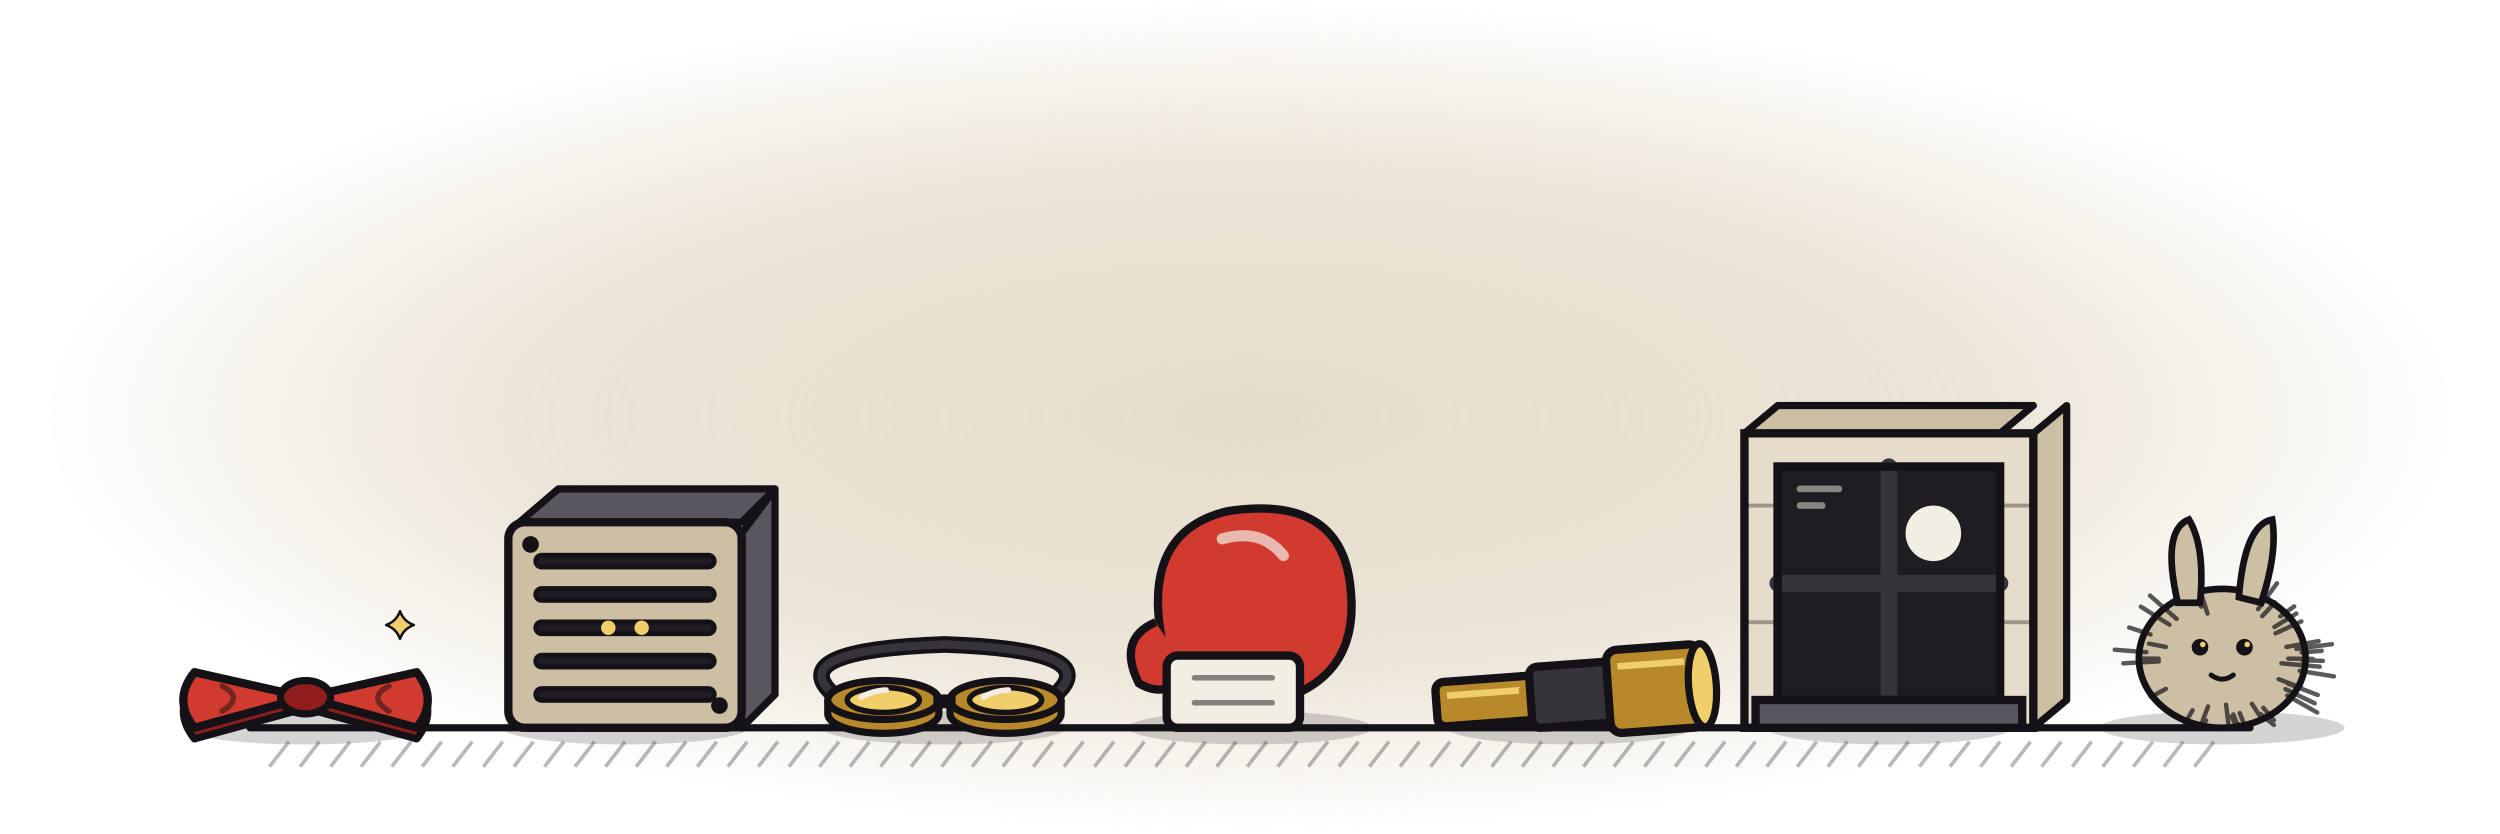
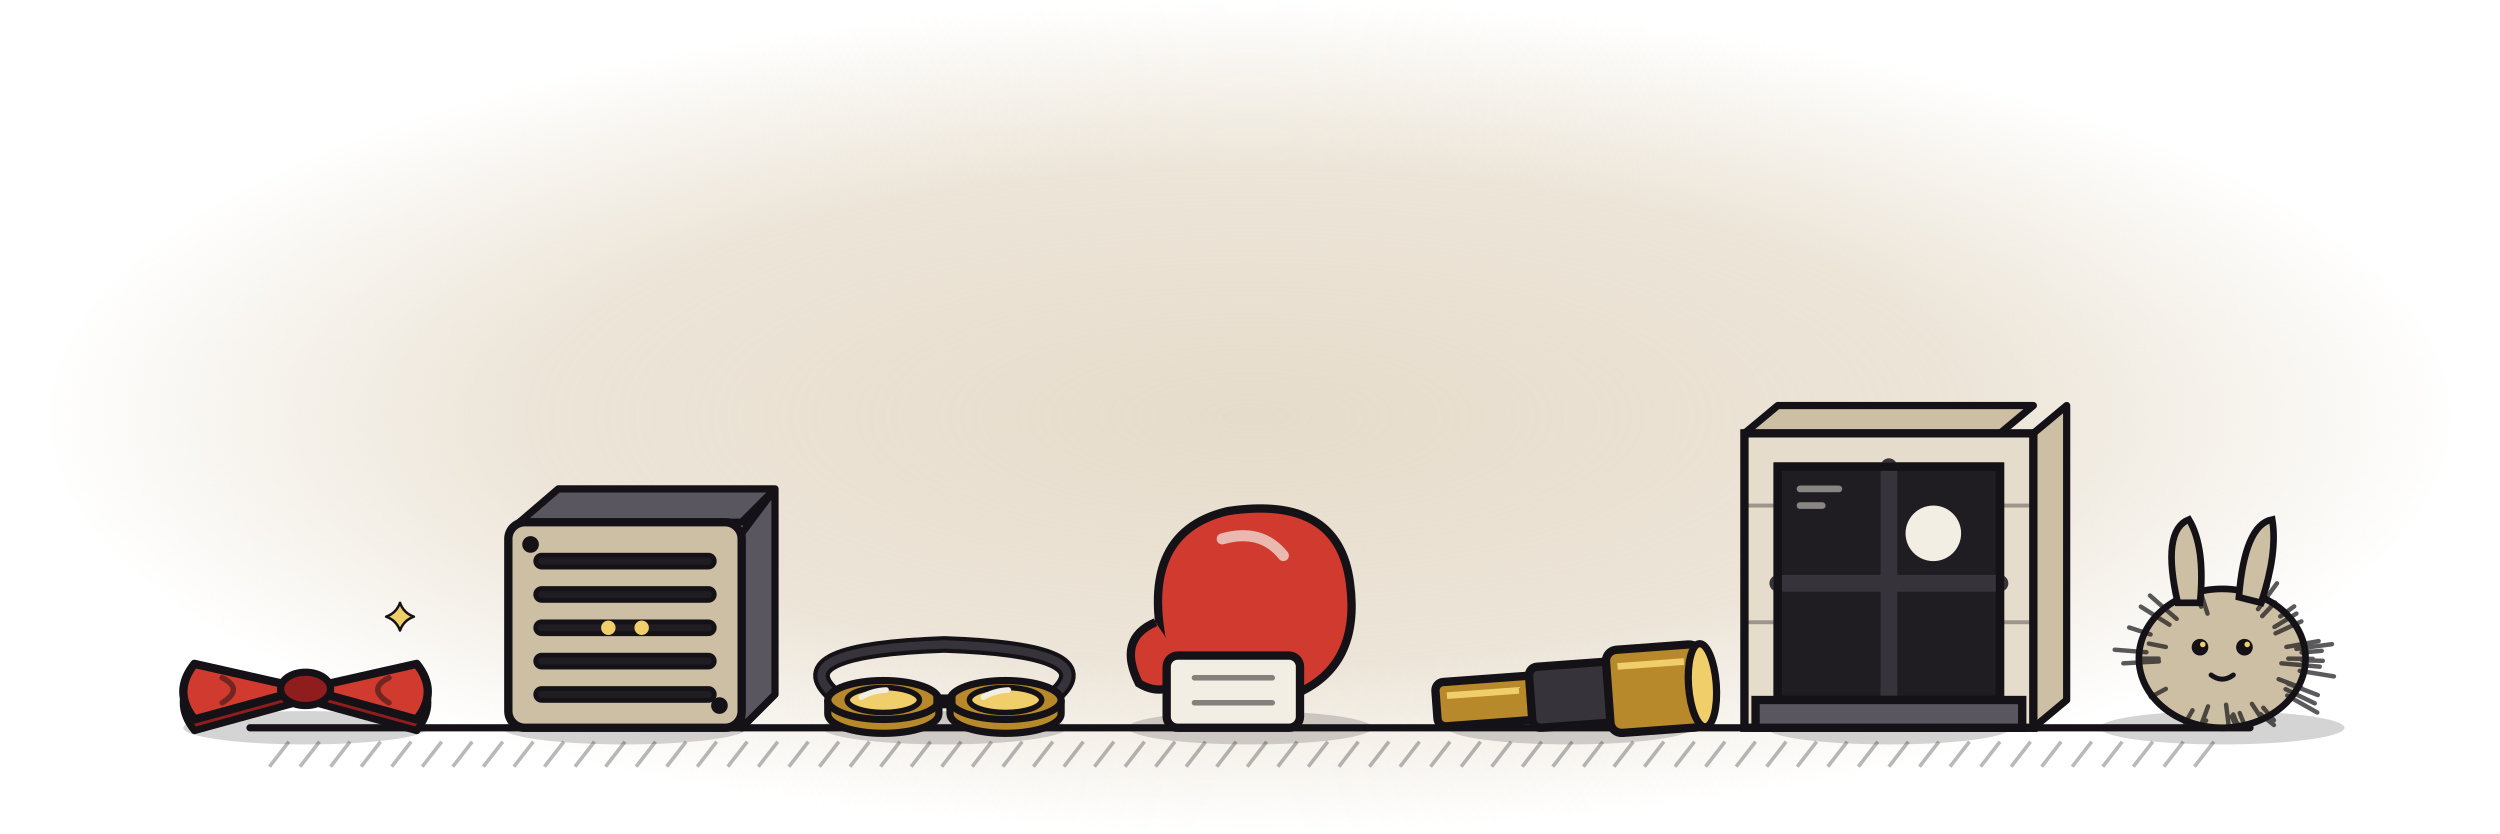
<svg xmlns="http://www.w3.org/2000/svg" viewBox="0 0 900 300" role="img" aria-label="Seven tools of the trade: bow tie, vent, goggles, glove, spyglass, window and dust bunny">
  <defs>
    <radialGradient id="cr-glow" cx="50%" cy="50%" r="50%">
      <stop offset="0" stop-color="#e6dccb" />
      <stop offset=".6" stop-color="#e6dccb" stop-opacity=".75" />
      <stop offset="1" stop-color="#e6dccb" stop-opacity="0" />
    </radialGradient>
  </defs>
  <ellipse cx="450" cy="150" rx="432" ry="150" fill="url(#cr-glow)" />
  <path d="M90 262H810" stroke="#141216" stroke-width="2.6" stroke-linecap="round" />
  <path d="M104 267l-7 9M115 267l-7 9M126 267l-7 9M137 267l-7 9M148 267l-7 9M159 267l-7 9M170 267l-7 9M181 267l-7 9M192 267l-7 9M203 267l-7 9M214 267l-7 9M225 267l-7 9M236 267l-7 9M247 267l-7 9M258 267l-7 9M269 267l-7 9M280 267l-7 9M291 267l-7 9M302 267l-7 9M313 267l-7 9M324 267l-7 9M335 267l-7 9M346 267l-7 9M357 267l-7 9M368 267l-7 9M379 267l-7 9M390 267l-7 9M401 267l-7 9M412 267l-7 9M423 267l-7 9M434 267l-7 9M445 267l-7 9M456 267l-7 9M467 267l-7 9M478 267l-7 9M489 267l-7 9M500 267l-7 9M511 267l-7 9M522 267l-7 9M533 267l-7 9M544 267l-7 9M555 267l-7 9M566 267l-7 9M577 267l-7 9M588 267l-7 9M599 267l-7 9M610 267l-7 9M621 267l-7 9M632 267l-7 9M643 267l-7 9M654 267l-7 9M665 267l-7 9M676 267l-7 9M687 267l-7 9M698 267l-7 9M709 267l-7 9M720 267l-7 9M731 267l-7 9M742 267l-7 9M753 267l-7 9M764 267l-7 9M775 267l-7 9M786 267l-7 9M797 267l-7 9" stroke="#141216" stroke-width="1.3" opacity=".3" />
  <ellipse cx="110" cy="262" rx="44" ry="6" fill="#141216" opacity="0.18" />
  <ellipse cx="225" cy="262" rx="44" ry="6" fill="#141216" opacity="0.18" />
  <ellipse cx="340" cy="262" rx="44" ry="6" fill="#141216" opacity="0.18" />
  <ellipse cx="450" cy="262" rx="44" ry="6" fill="#141216" opacity="0.18" />
  <ellipse cx="565" cy="262" rx="44" ry="6" fill="#141216" opacity="0.18" />
  <ellipse cx="680" cy="262" rx="44" ry="6" fill="#141216" opacity="0.18" />
  <ellipse cx="800" cy="262" rx="44" ry="6" fill="#141216" opacity="0.18" />
-   <path d="M110 255l-40 -9q-8 10 0 20zM110 255l40 -9q8 10 0 20z" fill="#8f1d1d" stroke="#141216" stroke-width="2.6" stroke-linejoin="round" />
-   <path d="M110 251l-40 -9q-8 10 0 20zM110 251l40 -9q8 10 0 20z" fill="#d13a2f" stroke="#141216" stroke-width="3" stroke-linejoin="round" />
-   <ellipse cx="110" cy="251" rx="9" ry="6" fill="#8f1d1d" stroke="#141216" stroke-width="2.6" />
-   <path d="M80 247q8 4 0 9M140 247q-8 4 0 9" stroke="#141216" stroke-width="2" fill="none" stroke-linecap="round" stroke-linejoin="round" opacity=".5" />
-   <path d="M144 220Q145.3 223.7 149 225Q145.3 226.3 144 230Q142.7 226.3 139 225Q142.7 223.7 144 220z" fill="#f0cf6b" stroke="#141216" stroke-width="0.9" stroke-linejoin="round" />
+   <path d="M110 252l-40 -9q-8 10 0 20zM110 252l40 -9q8 10 0 20z" fill="#8f1d1d" stroke="#141216" stroke-width="2.6" stroke-linejoin="round" />
+   <path d="M110 248l-40 -9q-8 10 0 20zM110 248l40 -9q8 10 0 20z" fill="#d13a2f" stroke="#141216" stroke-width="3" stroke-linejoin="round" />
+   <ellipse cx="110" cy="248" rx="9" ry="6" fill="#8f1d1d" stroke="#141216" stroke-width="2.6" />
+   <path d="M80 244q8 4 0 9M140 244q-8 4 0 9" stroke="#141216" stroke-width="2" fill="none" stroke-linecap="round" stroke-linejoin="round" opacity=".5" />
+   <path d="M144 217Q145.3 220.7 149 222Q145.3 223.3 144 227Q142.7 223.3 139 222Q142.7 220.7 144 217z" fill="#f0cf6b" stroke="#141216" stroke-width="0.9" stroke-linejoin="round" />
  <path d="M187 188l14 -12h78l-12 12zM267 192l12 -16V250l-12 12z" fill="#5a5660" stroke="#141216" stroke-width="2.6" stroke-linejoin="round" />
  <rect x="183" y="188" width="84" height="74" rx="6" fill="#cdbfa4" stroke="#141216" stroke-width="3" />
  <path d="M195 202h60M195 214h60M195 226h60M195 238h60M195 250h60" stroke="#141216" stroke-width="6" fill="none" stroke-linecap="round" stroke-linejoin="round" />
  <path d="M195 202h60M195 214h60M195 226h60M195 238h60M195 250h60" stroke="#1f1d22" stroke-width="2.5" fill="none" stroke-linecap="round" stroke-linejoin="round" />
  <circle cx="191" cy="196" r="3" fill="#141216" />
  <circle cx="259" cy="254" r="3" fill="#141216" />
  <circle cx="219" cy="226" r="2.6" fill="#f0cf6b" />
  <circle cx="231" cy="226" r="2.6" fill="#f0cf6b" />
  <path d="M300 250Q282 234 340 232Q398 234 380 250" stroke="#141216" stroke-width="6" fill="none" stroke-linecap="round" stroke-linejoin="round" />
  <path d="M300 250Q282 234 340 232Q398 234 380 250" stroke="#36343a" stroke-width="3" fill="none" stroke-linecap="round" stroke-linejoin="round" />
  <path d="M298 252v5a20 7 0 0 0 40 0v-5" fill="#b8892a" stroke="#141216" stroke-width="2.6" />
  <ellipse cx="318" cy="252" rx="20" ry="7" fill="#b8892a" stroke="#141216" stroke-width="2.6" />
  <ellipse cx="318" cy="252" rx="13" ry="4.5" fill="#f0cf6b" stroke="#141216" stroke-width="2" />
  <path d="M310 251q4 -2.4 9 -2.6" stroke="#f3eee4" stroke-width="2" fill="none" stroke-linecap="round" />
  <path d="M342 252v5a20 7 0 0 0 40 0v-5" fill="#b8892a" stroke="#141216" stroke-width="2.6" />
  <ellipse cx="362" cy="252" rx="20" ry="7" fill="#b8892a" stroke="#141216" stroke-width="2.6" />
  <ellipse cx="362" cy="252" rx="13" ry="4.5" fill="#f0cf6b" stroke="#141216" stroke-width="2" />
  <path d="M354 251q4 -2.4 9 -2.6" stroke="#f3eee4" stroke-width="2" fill="none" stroke-linecap="round" />
  <rect x="336" y="250" width="8" height="5" fill="#141216" />
  <path d="M420 238q-12 -46 22 -54q40 -6 44 26q4 30 -20 40z" fill="#d13a2f" stroke="#141216" stroke-width="3" stroke-linejoin="round" />
  <path d="M416 224q-14 6 -6 22q10 6 18 -4" fill="#d13a2f" stroke="#141216" stroke-width="3" />
  <rect x="420" y="236" width="48" height="26" rx="4" fill="#f3eee4" stroke="#141216" stroke-width="3" />
  <path d="M430 244h28M430 253h28" stroke="#141216" stroke-width="2" fill="none" stroke-linecap="round" stroke-linejoin="round" opacity=".5" />
  <path d="M440 194q14 -4 22 6" stroke="#f3eee4" stroke-width="4" fill="none" stroke-linecap="round" opacity=".7" />
  <g transform="rotate(-4.2 565 250.2)">
    <rect x="517" y="242.2" width="36" height="16" rx="3" fill="#b8892a" stroke="#141216" stroke-width="3" />
    <rect x="551" y="239.2" width="30" height="22" rx="3" fill="#36343a" stroke="#141216" stroke-width="3" />
    <rect x="579" y="235.2" width="34" height="30" rx="4" fill="#b8892a" stroke="#141216" stroke-width="3" />
    <ellipse cx="613" cy="250.2" rx="5" ry="15" fill="#f0cf6b" stroke="#141216" stroke-width="2.6" />
    <path d="M521 247.2h26M583 241.2h24" stroke="#f0cf6b" stroke-width="2.4" />
  </g>
  <path d="M628 156l12 -10h92l-12 10zM732 156l12 -10V252l-12 10z" fill="#cdbfa4" stroke="#141216" stroke-width="2.6" stroke-linejoin="round" />
  <rect x="628" y="156" width="104" height="106" fill="#e6dccb" stroke="#141216" stroke-width="3" />
  <path d="M628 182h12M720 182h12M628 224h12M720 224h12" stroke="#141216" stroke-width="1.4" fill="none" stroke-linecap="round" stroke-linejoin="round" opacity=".35" />
  <rect x="640" y="168" width="80" height="84" fill="#1f1d22" stroke="#141216" stroke-width="3" />
  <circle cx="696" cy="192" r="10" fill="#f3eee4" />
  <path d="M680 168v84M640 210h80" stroke="#36343a" stroke-width="6" fill="none" stroke-linecap="round" stroke-linejoin="round" />
  <rect x="640" y="168" width="80" height="84" fill="none" stroke="#141216" stroke-width="3" />
  <rect x="632" y="252" width="96" height="10" fill="#5a5660" stroke="#141216" stroke-width="3" />
  <path d="M648 176l14 -0M648 182l8 0" stroke="#f3eee4" stroke-width="2.4" fill="none" stroke-linecap="round" stroke-linejoin="round" opacity=".5" />
  <ellipse cx="800" cy="237" rx="30" ry="25" fill="#cdbfa4" stroke="#141216" stroke-width="2.4" />
  <path d="M801.4 253.7L802.3 261M823.8 237.1L832.6 237.2M804.9 259.8L806 261M823.4 250.4L834.2 256.5M779.7 248L774.3 250.9M794.7 220.9L792.3 213.4M823.7 246.1L834.4 250.2M781 224.9L770.7 218.4M820.3 244.5L828.5 247.6M772.7 234.8L761.3 233.9M783.6 222.8L779.3 219.1M812.9 219.3L819.7 210M789.3 255.7L786.6 260.4M820.9 221.9L825.9 218.3M780.8 220.4L774 214.4M814.8 254.8L818.6 259.3M826.7 233.6L839.5 231.9M818.8 225.7L826.7 220.9M810.7 253.4L813.9 258.3M774.2 228.4L766.5 225.9M828.6 234.9L835.8 234.3M814.4 221.8L819 216.9M812.9 216.5L816.3 211.2M813.7 257L818.6 261M777.2 238.1L764.4 238.8M821.3 238.8L835.1 240M823.1 232.9L834.7 230.8M806.3 256.7L808 261M779.7 232.9L773.6 231.7M803.4 257.9L804.8 261M777.1 237.1L770.9 237.1M807.8 215.6L810.8 207.3M792.4 218.4L789.9 212.6M794.2 259.4L792.3 261M794.9 254.3L792.4 261M828.8 237.7L836.2 237.9M827.9 241.5L840.2 243.5M804 257.2L805.5 261M819.2 228L828.5 223.7M822.8 248.1L833.3 253.2" stroke="#141216" stroke-width="1.6" fill="none" stroke-linecap="round" stroke-linejoin="round" opacity=".7" />
  <path d="M784 217q-6 -26 4 -30q6 10 4 30zM806 215q2 -26 12 -28q2 12 -4 30z" fill="#cdbfa4" stroke="#141216" stroke-width="2.4" />
  <circle cx="792" cy="233" r="3" fill="#141216" />
  <circle cx="808" cy="233" r="3" fill="#141216" />
  <circle cx="793" cy="232" r="1" fill="#f0cf6b" />
  <circle cx="809" cy="232" r="1" fill="#f0cf6b" />
  <path d="M796 243q4 3 8 0" stroke="#141216" stroke-width="1.8" fill="none" stroke-linecap="round" stroke-linejoin="round" />
</svg>
